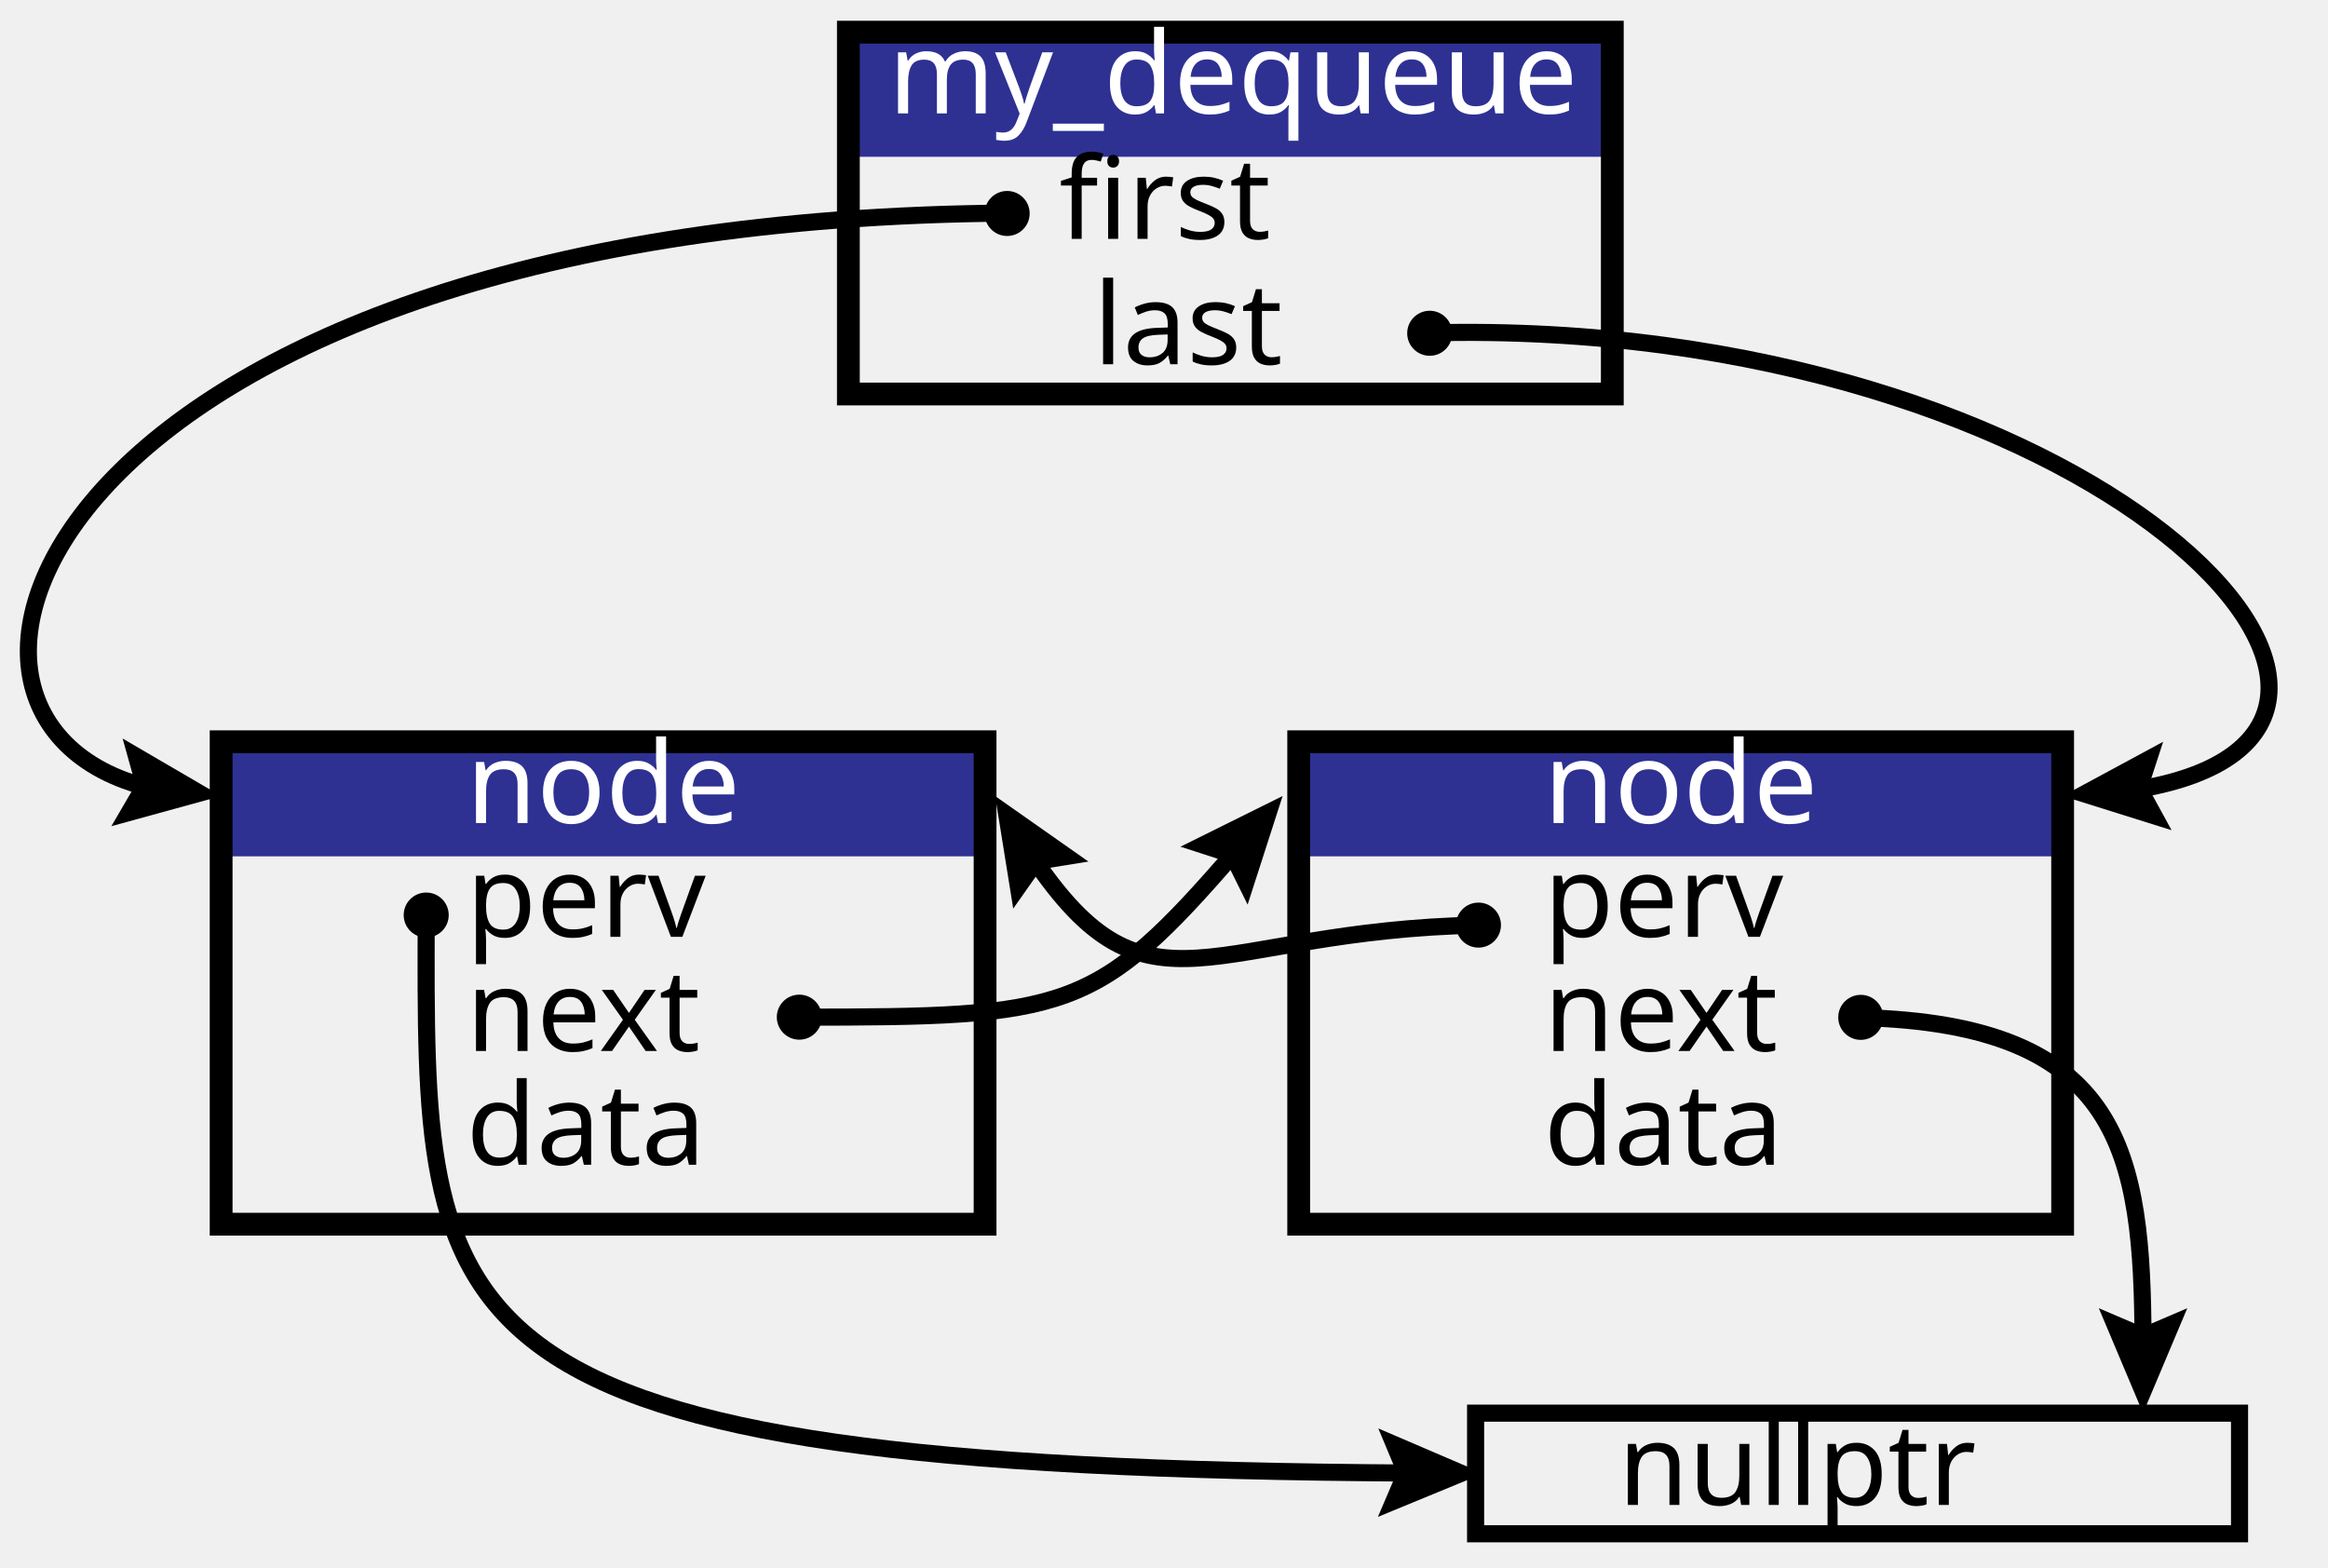
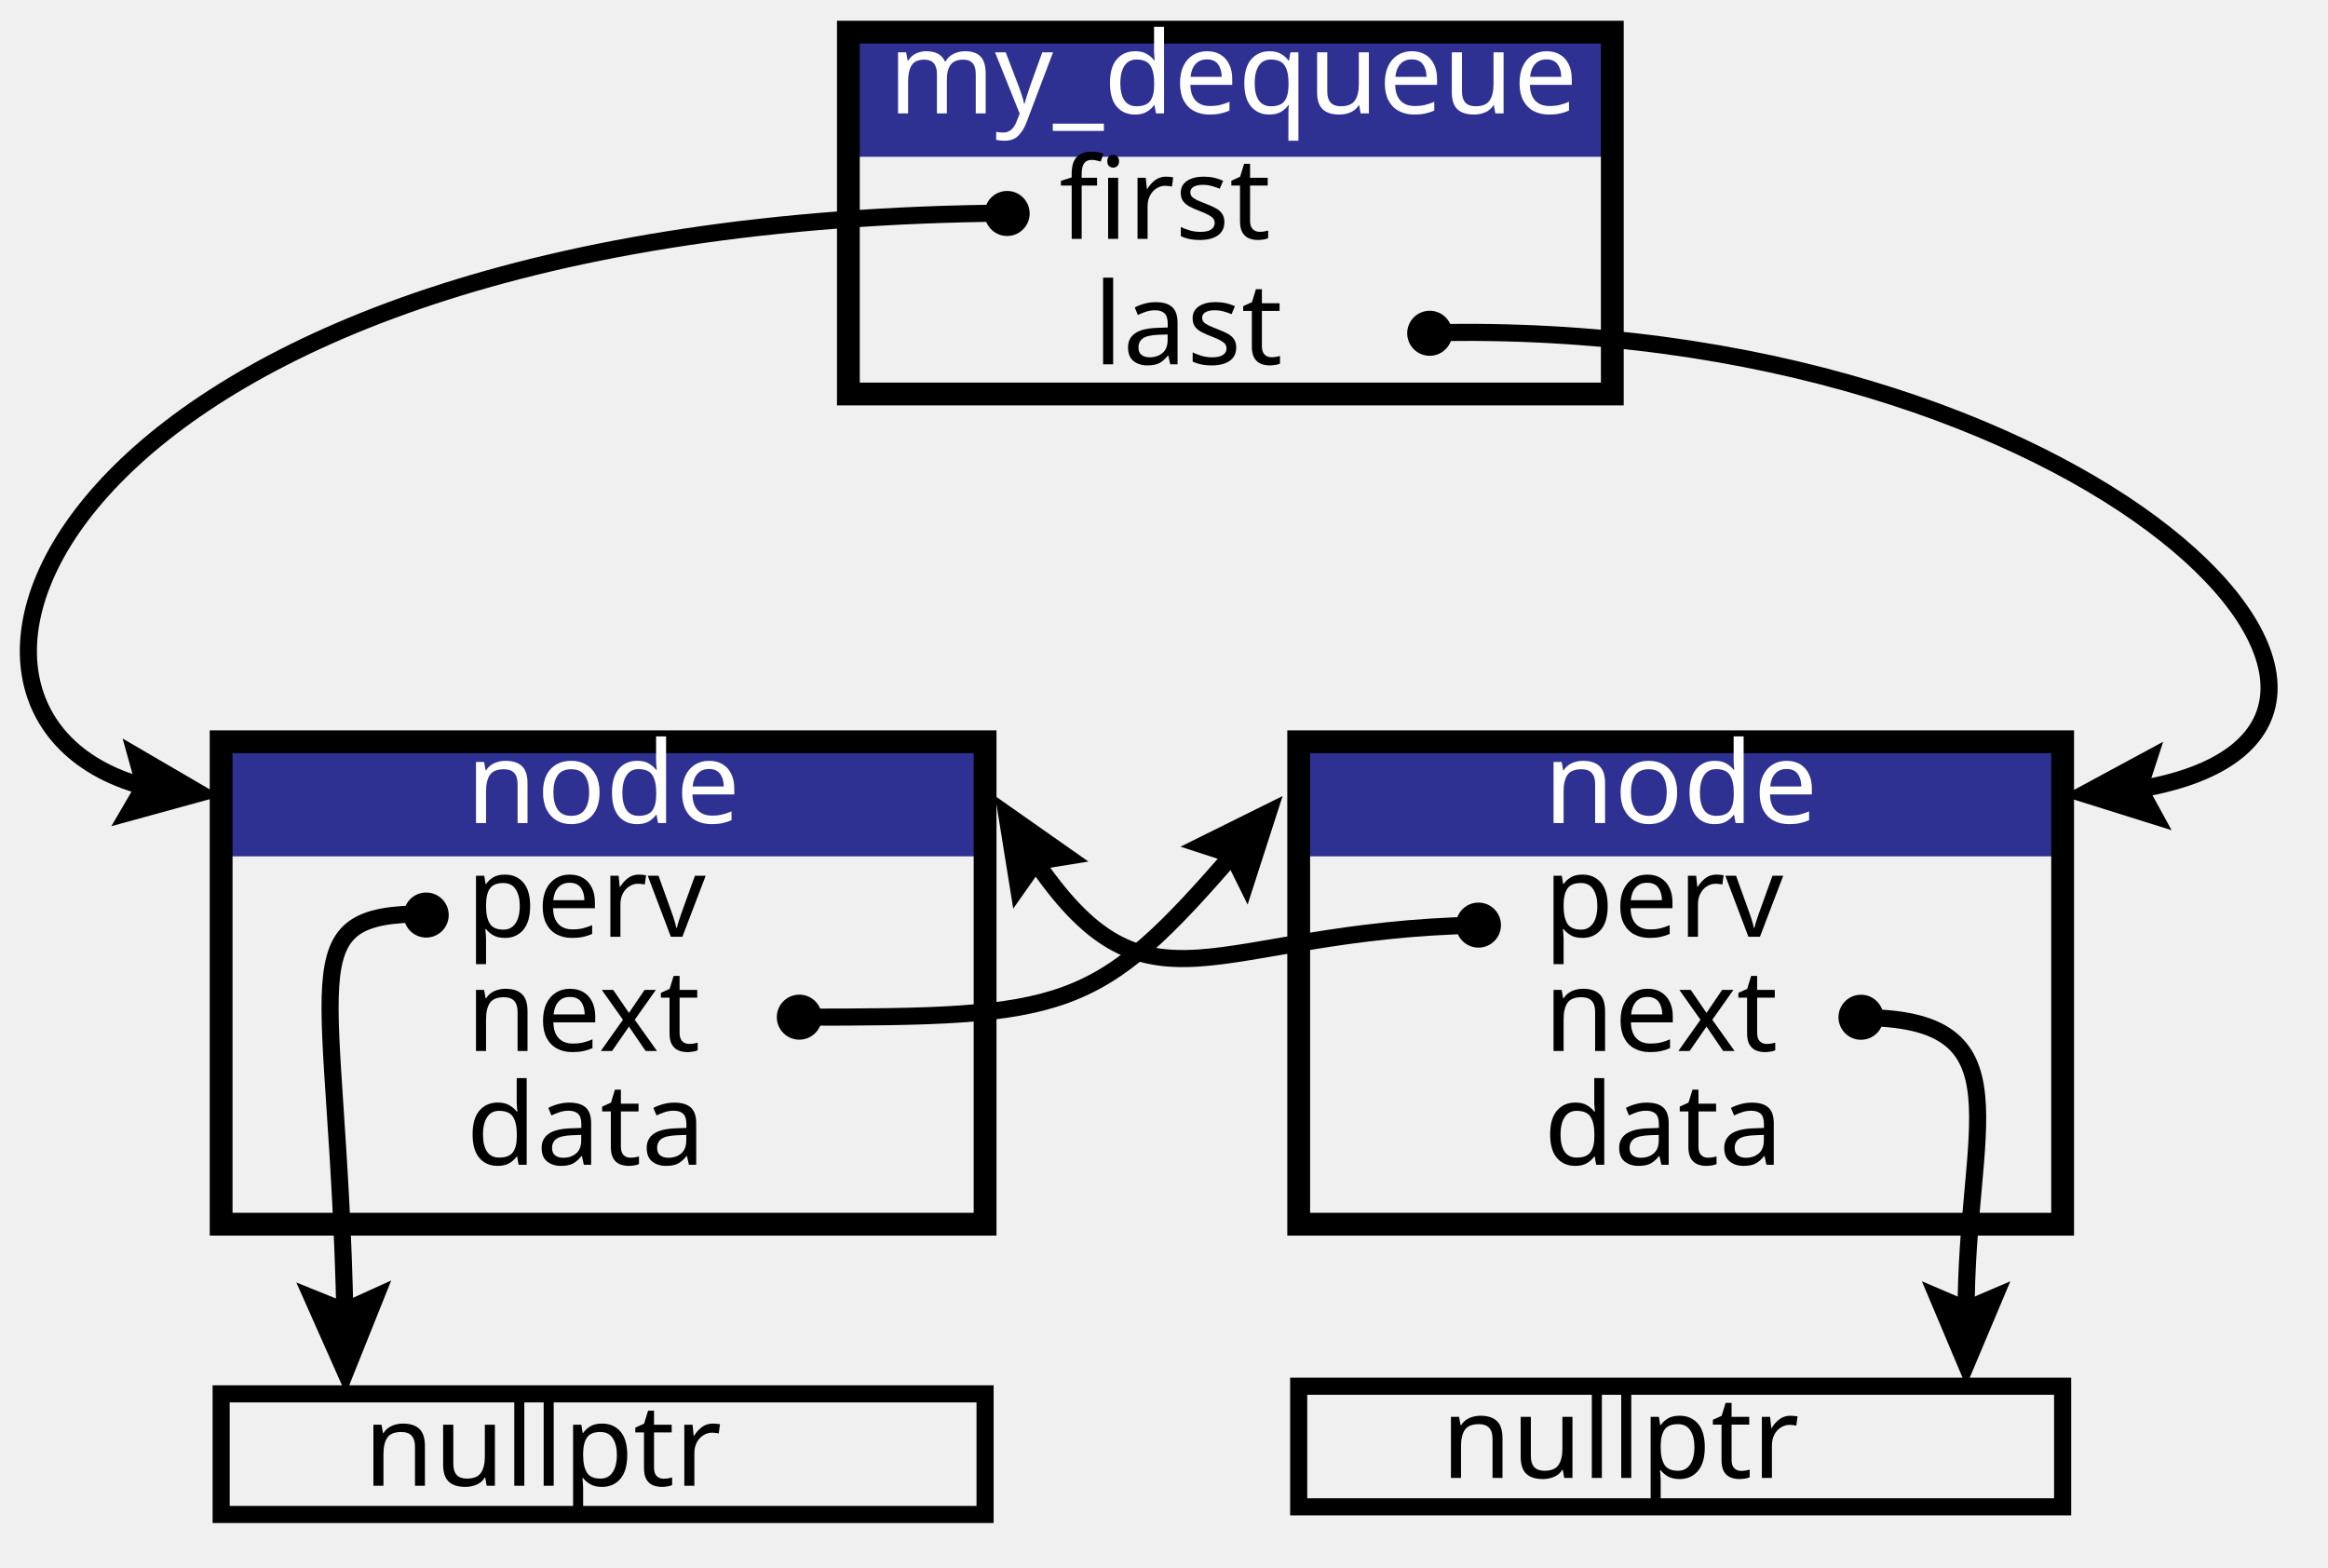
<svg xmlns="http://www.w3.org/2000/svg" version="1.1" id="Layer_1" x="0px" y="0px" viewBox="0 0 579 390" style="enable-background:new 0 0 579 390;" xml:space="preserve">
  <style type="text/css">
	.st0{fill:#2E3192;}
	.st1{fill:none;stroke:#000000;stroke-width:5.669;stroke-miterlimit:10;}
	.st2{fill:none;}
	.st3{fill:#FFFFFF;}
	.st4{font-family:'CourierNewPSMT';}
	.st5{font-size:28.346px;}
	.st6{fill:none;stroke:#000000;stroke-width:4.252;stroke-miterlimit:10;}
</style>
  <g>
    <rect x="211" y="9" class="st0" width="190" height="30" />
    <rect x="211" y="8" class="st1" width="190" height="90" />
    <rect x="211" y="8" class="st2" width="190" height="90" />
-     <text transform="matrix(1 0 0 1 220.9468 28.2109)">
-       <tspan x="0" y="0" class="st3 st4 st5">my_dequeue</tspan>
-       <tspan x="42.5" y="31.2" class="st4 st5">first</tspan>
-       <tspan x="51" y="62.4" class="st4 st5">last</tspan>
-     </text>
+     <text transform="matrix(1 0 0 1 220.9468 28.2109)" class="st3 st4 st5">my_dequeue</text>
+     <text transform="matrix(1 0 0 1 263.4468 59.4109)" class="st4 st5">first</text>
+     <text transform="matrix(1 0 0 1 271.9468 90.6109)" class="st4 st5">last</text>
  </g>
  <g>
    <rect x="55" y="183" class="st0" width="190" height="30" />
    <rect x="55" y="184.5" class="st1" width="190" height="120" />
    <rect x="55" y="184.5" class="st2" width="190" height="120" />
-     <text transform="matrix(1 0 0 1 115.9785 204.7119)">
-       <tspan x="0" y="0" class="st3 st4 st5">node</tspan>
-       <tspan x="0" y="28.3" class="st4 st5">perv</tspan>
-       <tspan x="0" y="56.7" class="st4 st5">next</tspan>
-       <tspan x="0" y="85" class="st4 st5">data</tspan>
-     </text>
+     <text transform="matrix(1 0 0 1 115.9785 204.7119)" class="st3 st4 st5">node</text>
+     <text transform="matrix(1 0 0 1 115.9785 233.0119)" class="st4 st5">perv</text>
+     <text transform="matrix(1 0 0 1 115.9785 261.4119)" class="st4 st5">next</text>
+     <text transform="matrix(1 0 0 1 115.9785 289.7119)" class="st4 st5">data</text>
  </g>
  <g>
    <rect x="323" y="183" class="st0" width="190" height="30" />
    <rect x="323" y="184.5" class="st1" width="190" height="120" />
    <rect x="323" y="184.5" class="st2" width="190" height="120" />
-     <text transform="matrix(1 0 0 1 383.9785 204.7119)">
-       <tspan x="0" y="0" class="st3 st4 st5">node</tspan>
-       <tspan x="0" y="28.3" class="st4 st5">perv</tspan>
-       <tspan x="0" y="56.7" class="st4 st5">next</tspan>
-       <tspan x="0" y="85" class="st4 st5">data</tspan>
-     </text>
+     <text transform="matrix(1 0 0 1 383.9785 204.7119)" class="st3 st4 st5">node</text>
+     <text transform="matrix(1 0 0 1 383.9785 233.0119)" class="st4 st5">perv</text>
+     <text transform="matrix(1 0 0 1 383.9785 261.4119)" class="st4 st5">next</text>
+     <text transform="matrix(1 0 0 1 383.9785 289.7119)" class="st4 st5">data</text>
  </g>
  <g>
    <g>
      <path class="st6" d="M250.8,53C13.1,54.8-33.5,178.9,37.3,196" />
      <g>
-         <ellipse transform="matrix(0.9998 -1.752433e-02 1.752433e-02 0.9998 -0.892 4.3984)" cx="250.5" cy="53.1" rx="5.6" ry="5.6" />
+         <ellipse transform="matrix(0.9998 -1.752514e-02 1.752514e-02 0.9998 -0.8921 4.398)" cx="250.5" cy="53.1" rx="5.6" ry="5.6" />
      </g>
      <g>
        <polygon points="27.7,205.5 33.7,195.2 30.5,183.7 55,198    " />
      </g>
    </g>
  </g>
  <g>
    <g>
      <path class="st6" d="M198.6,253c66.9,0,74-1,108.9-41.5" />
      <g>
-         <ellipse transform="matrix(1 -4.105647e-03 4.105647e-03 1 -1.037 0.8185)" cx="198.8" cy="253" rx="5.6" ry="5.6" />
+         <ellipse transform="matrix(1 -4.105613e-03 4.105613e-03 1 -1.0371 0.8183)" cx="198.8" cy="253" rx="5.6" ry="5.6" />
      </g>
      <g>
        <polygon points="310.3,225 305,214.3 293.6,210.6 319,198    " />
      </g>
    </g>
  </g>
-   <rect x="367" y="351.5" class="st6" width="190" height="30" />
-   <text transform="matrix(1 0 0 1 402.4629 374.3345)" class="st4 st5">nullptr</text>
+   <rect x="323" y="344.8" class="st6" width="190" height="30" />
+   <text transform="matrix(1 0 0 1 358.4629 367.6094)" class="st4 st5">nullptr</text>
  <g>
    <g>
      <path class="st6" d="M368,230.1c-67.4,1.3-82.3,26.2-111.2-16.9" />
      <g>
-         <ellipse transform="matrix(0.9997 -2.527475e-02 2.527475e-02 0.9997 -5.6993 9.3664)" cx="367.7" cy="230.1" rx="5.6" ry="5.6" />
+         <ellipse transform="matrix(0.9997 -2.527426e-02 2.527426e-02 0.9997 -5.6982 9.367)" cx="367.7" cy="230.1" rx="5.6" ry="5.6" />
      </g>
      <g>
        <polygon points="270.7,214.3 258.9,216.2 252,226 247.5,198    " />
      </g>
    </g>
  </g>
  <g>
    <g>
      <path class="st6" d="M355.3,82.8c165.1-4.2,265,99.7,175.4,113.7" />
      <g>
-         <ellipse transform="matrix(0.9998 -1.787886e-02 1.787886e-02 0.9998 -1.4253 6.3709)" cx="355.6" cy="82.9" rx="5.6" ry="5.6" />
+         <ellipse transform="matrix(0.9998 -1.787958e-02 1.787958e-02 0.9998 -1.4253 6.371)" cx="355.6" cy="82.9" rx="5.6" ry="5.6" />
      </g>
      <g>
        <polygon points="538,184.5 534.3,195.9 540.1,206.5 513,198    " />
      </g>
    </g>
  </g>
  <g>
    <g>
-       <path class="st6" d="M106,227.3c-0.2,104.3-3.4,137.7,245.1,139.1" />
      <g>
-         <ellipse transform="matrix(1 -4.895141e-03 4.895141e-03 1 -1.1128 0.5216)" cx="106" cy="227.6" rx="5.6" ry="5.6" />
+         <g>
+           <path class="st6" d="M106,227.3c-34.6,0-22,14.3-20.2,100.4" />
+           <g>
+             <polygon points="73.7,319 85.6,323.8 97.3,318.5 86,346.7      " />
+           </g>
+         </g>
      </g>
      <g>
-         <polygon points="342.7,377.3 347.4,366.3 342.8,355.3 368.9,366.5    " />
+         <ellipse transform="matrix(1 -4.895082e-03 4.895082e-03 1 -1.1129 0.5216)" cx="106" cy="227.6" rx="5.6" ry="5.6" />
      </g>
    </g>
  </g>
  <g>
    <g>
-       <path class="st6" d="M462.5,253.1c65.5,1.6,70.3,33.9,70.5,80.7" />
+       <path class="st6" d="M462.5,253.1c42.5-0.1,26.3,27.2,26.5,74" />
      <g>
-         <ellipse transform="matrix(1.665163e-02 -0.9999 0.9999 1.665163e-02 202.0111 711.5897)" cx="462.8" cy="253.1" rx="5.6" ry="5.6" />
+         <ellipse transform="matrix(1.665099e-02 -0.9999 0.9999 1.665099e-02 202.0707 711.565)" cx="462.8" cy="253.1" rx="5.6" ry="5.6" />
      </g>
      <g>
-         <polygon points="522,325.4 533,330.1 544,325.4 533,351.5    " />
+         <polygon points="478,318.7 489,323.4 500,318.7 489,344.8    " />
      </g>
    </g>
  </g>
+   <rect x="55" y="346.7" class="st6" width="190" height="30" />
+   <text transform="matrix(1 0 0 1 90.4629 369.5594)" class="st4 st5">nullptr</text>
</svg>
